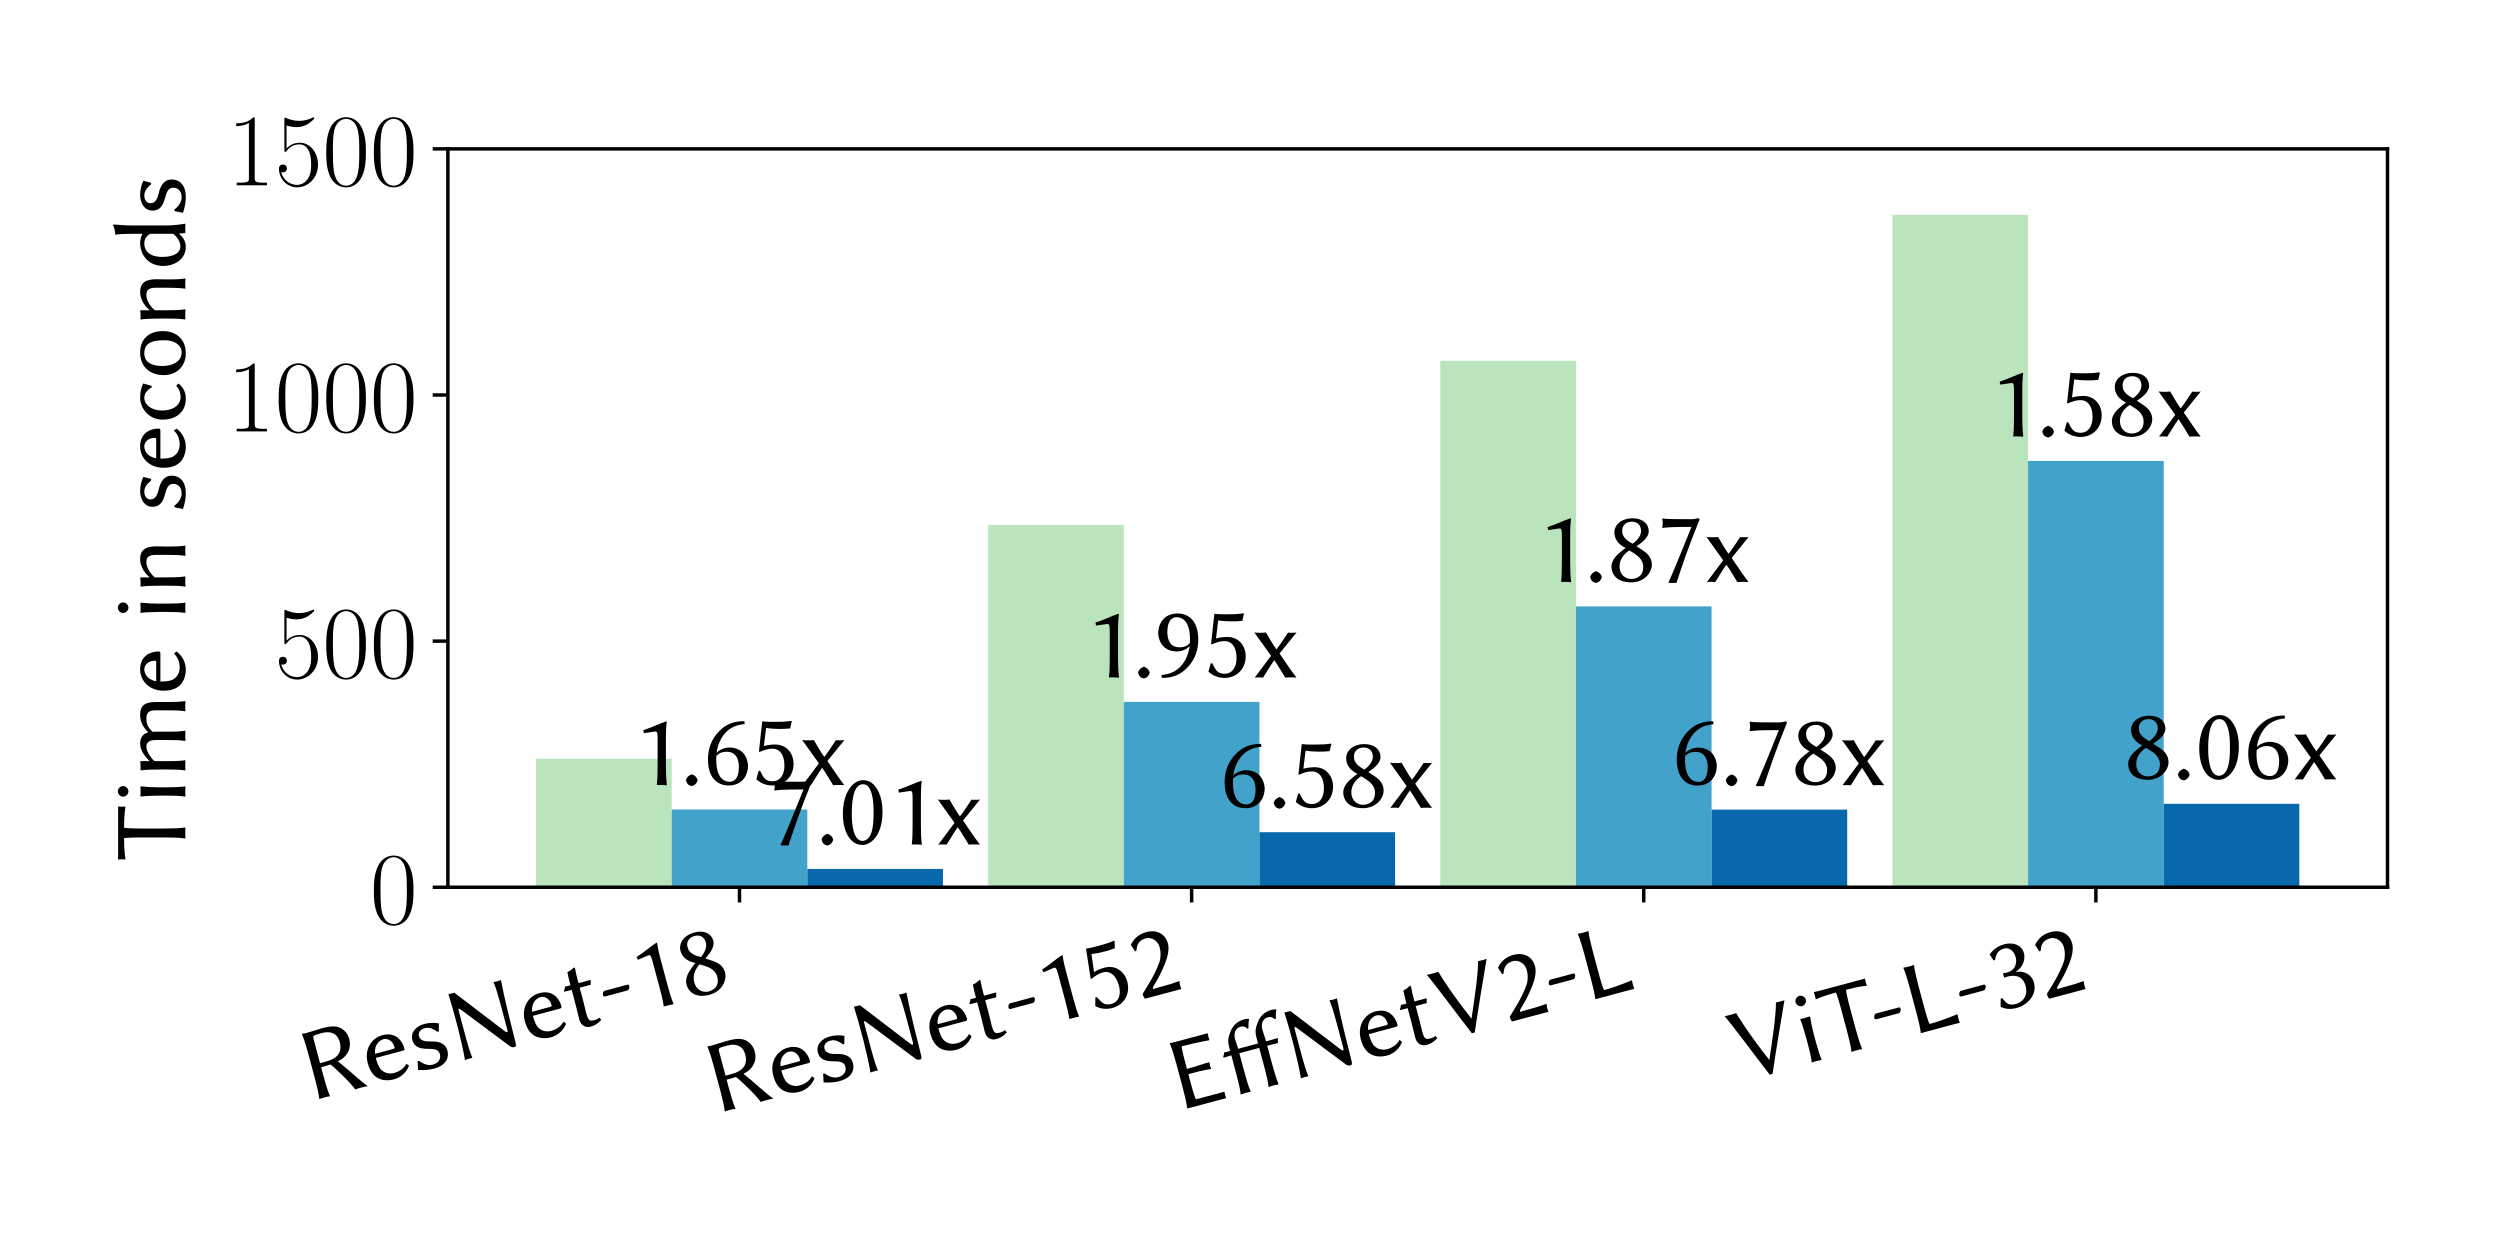
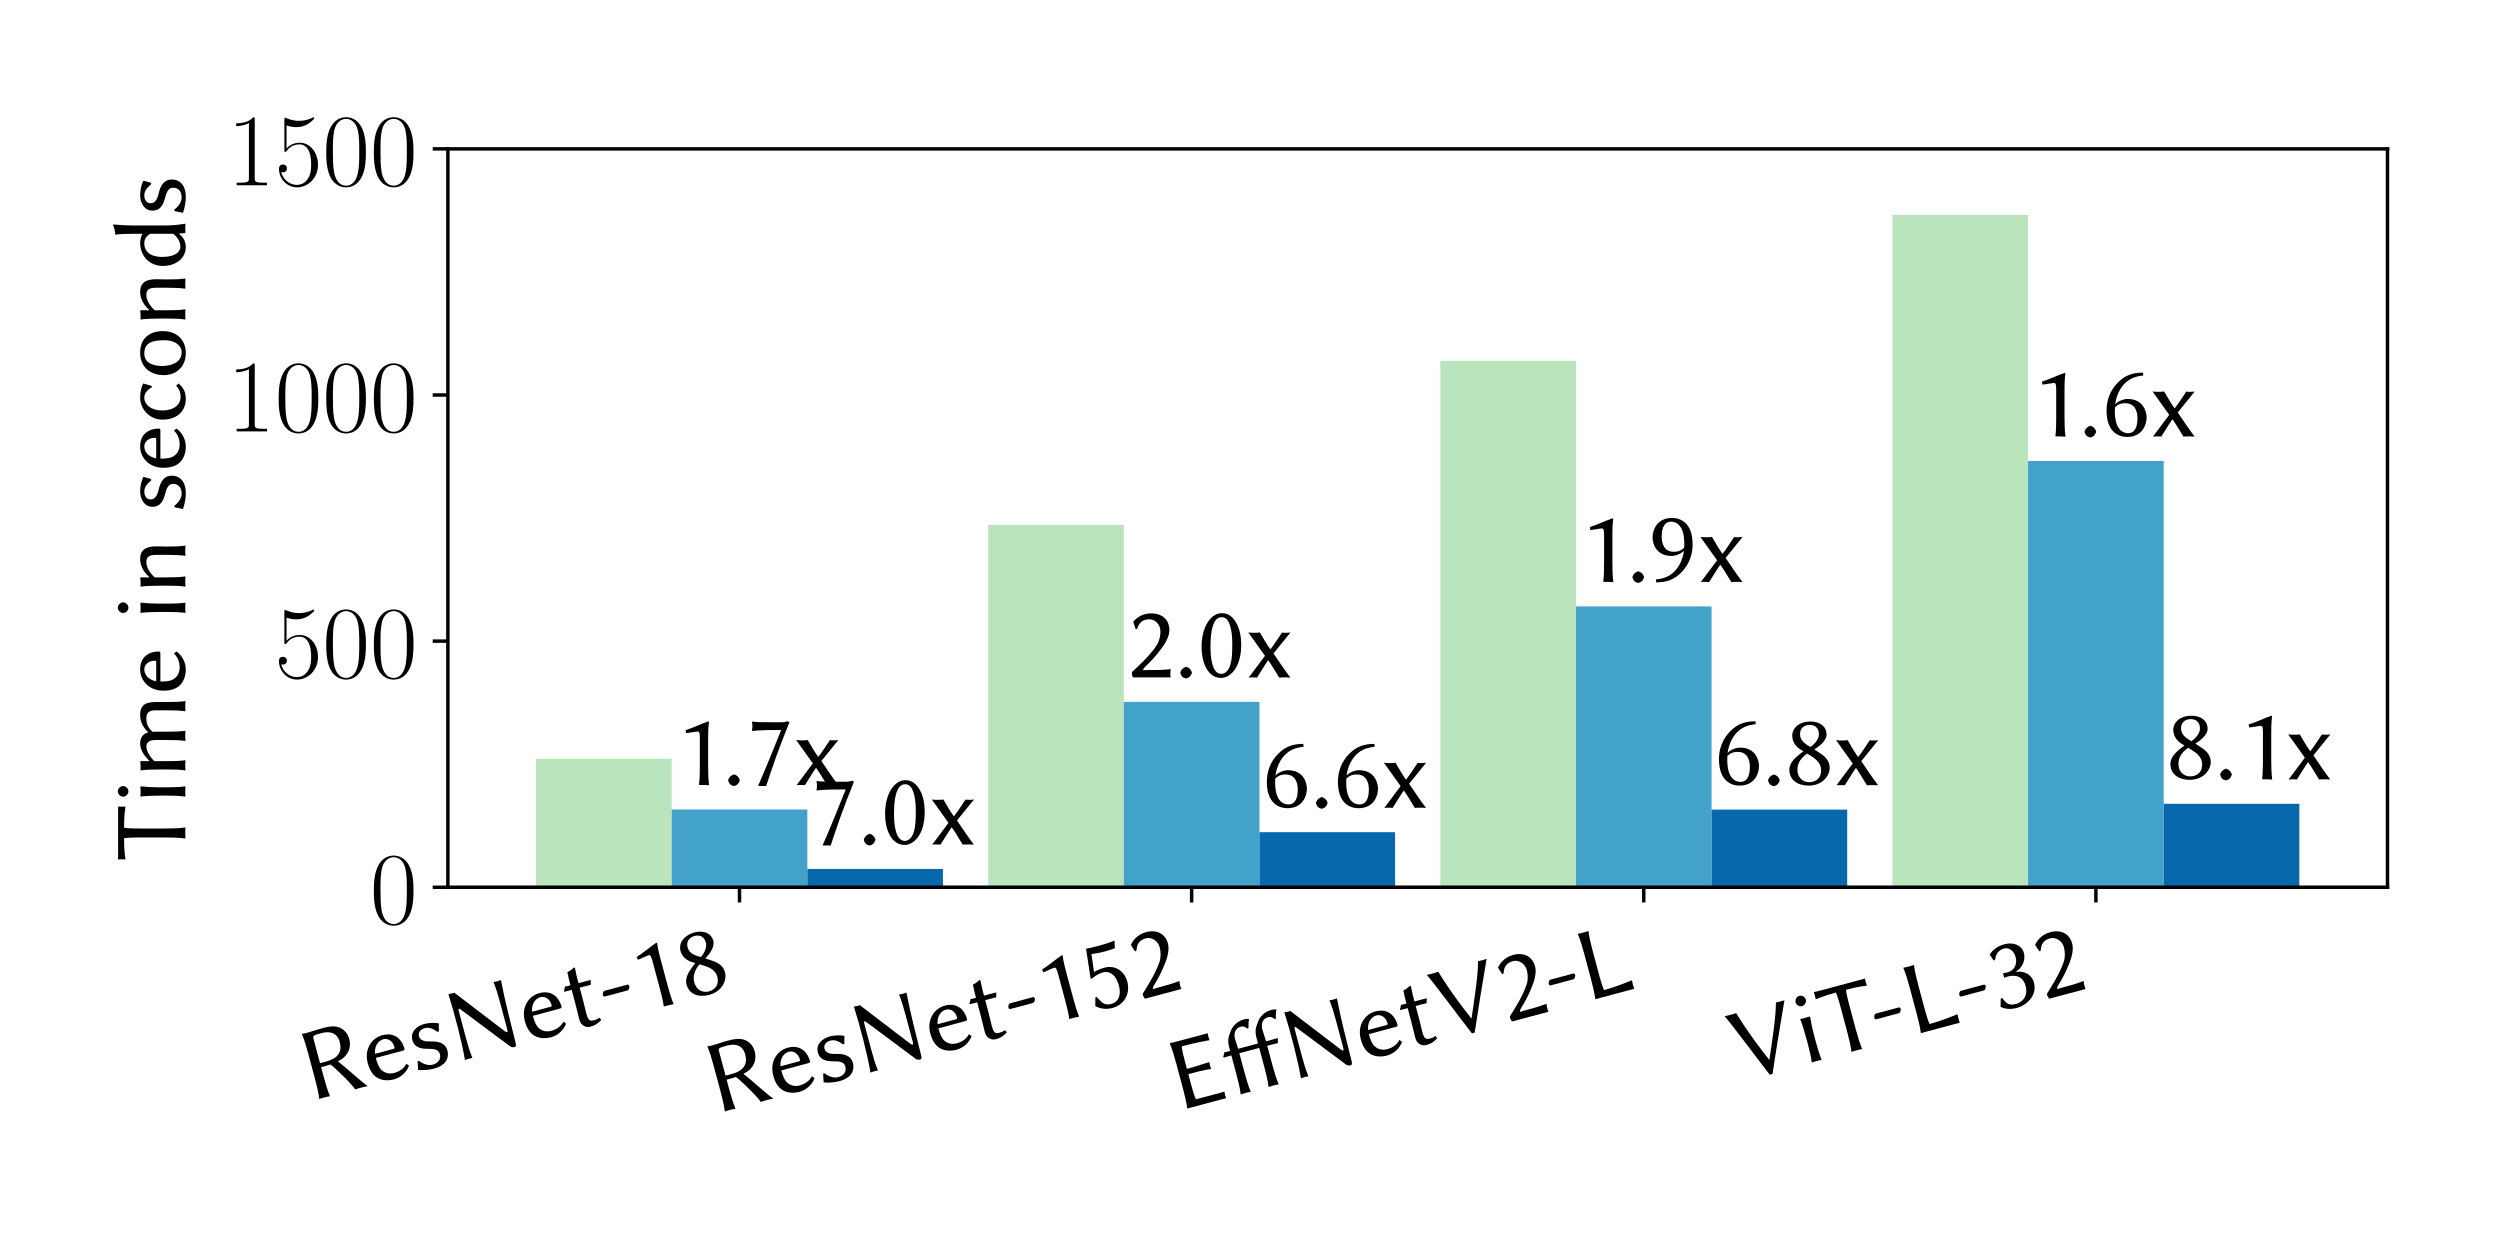
<svg xmlns="http://www.w3.org/2000/svg" xmlns:xlink="http://www.w3.org/1999/xlink" width="576pt" height="288pt" viewBox="0 0 576 288" version="1.1">
  <defs>
    <style type="text/css">*{stroke-linejoin: round; stroke-linecap: butt}</style>
  </defs>
  <g id="figure_1">
    <g id="patch_1">
      <path d="M 0 288  L 576 288  L 576 0  L 0 0  z " style="fill: #ffffff" />
    </g>
    <g id="axes_1">
      <g id="patch_2">
        <path d="M 103.193 204.422  L 550.08 204.422  L 550.08 34.304  L 103.193 34.304  z " style="fill: #ffffff" />
      </g>
      <g id="patch_3">
-         <path d="M 123.506 204.422  L 154.757 204.422  L 154.757 174.817  L 123.506 174.817  z " clip-path="url(#pd2877e0734)" style="fill: #bae4bc" />
+         <path d="M 123.506 204.422  L 154.757 204.422  L 154.757 174.817  L 123.506 174.817  z " clip-path="url(#pc42d9529cc)" style="fill: #bae4bc" />
      </g>
      <g id="patch_4">
-         <path d="M 227.675 204.422  L 258.926 204.422  L 258.926 120.957  L 227.675 120.957  z " clip-path="url(#pd2877e0734)" style="fill: #bae4bc" />
+         <path d="M 227.675 204.422  L 258.926 204.422  L 258.926 120.957  L 227.675 120.957  z " clip-path="url(#pc42d9529cc)" style="fill: #bae4bc" />
      </g>
      <g id="patch_5">
-         <path d="M 331.845 204.422  L 363.096 204.422  L 363.096 83.123  L 331.845 83.123  z " clip-path="url(#pd2877e0734)" style="fill: #bae4bc" />
+         <path d="M 331.845 204.422  L 363.096 204.422  L 363.096 83.123  L 331.845 83.123  z " clip-path="url(#pc42d9529cc)" style="fill: #bae4bc" />
      </g>
      <g id="patch_6">
-         <path d="M 436.014 204.422  L 467.265 204.422  L 467.265 49.511  L 436.014 49.511  z " clip-path="url(#pd2877e0734)" style="fill: #bae4bc" />
+         <path d="M 436.014 204.422  L 467.265 204.422  L 467.265 49.511  L 436.014 49.511  z " clip-path="url(#pc42d9529cc)" style="fill: #bae4bc" />
      </g>
      <g id="patch_7">
-         <path d="M 154.757 204.422  L 186.008 204.422  L 186.008 186.5  L 154.757 186.5  z " clip-path="url(#pd2877e0734)" style="fill: #43a2ca" />
+         <path d="M 154.757 204.422  L 186.008 204.422  L 186.008 186.5  L 154.757 186.5  z " clip-path="url(#pc42d9529cc)" style="fill: #43a2ca" />
      </g>
      <g id="patch_8">
-         <path d="M 258.926 204.422  L 290.177 204.422  L 290.177 161.717  L 258.926 161.717  z " clip-path="url(#pd2877e0734)" style="fill: #43a2ca" />
+         <path d="M 258.926 204.422  L 290.177 204.422  L 290.177 161.717  L 258.926 161.717  z " clip-path="url(#pc42d9529cc)" style="fill: #43a2ca" />
      </g>
      <g id="patch_9">
-         <path d="M 363.096 204.422  L 394.347 204.422  L 394.347 139.707  L 363.096 139.707  z " clip-path="url(#pd2877e0734)" style="fill: #43a2ca" />
+         <path d="M 363.096 204.422  L 394.347 204.422  L 394.347 139.707  L 363.096 139.707  z " clip-path="url(#pc42d9529cc)" style="fill: #43a2ca" />
      </g>
      <g id="patch_10">
-         <path d="M 467.265 204.422  L 498.516 204.422  L 498.516 106.196  L 467.265 106.196  z " clip-path="url(#pd2877e0734)" style="fill: #43a2ca" />
+         <path d="M 467.265 204.422  L 498.516 204.422  L 498.516 106.196  L 467.265 106.196  z " clip-path="url(#pc42d9529cc)" style="fill: #43a2ca" />
      </g>
      <g id="patch_11">
-         <path d="M 186.008 204.422  L 217.258 204.422  L 217.258 200.2  L 186.008 200.2  z " clip-path="url(#pd2877e0734)" style="fill: #0868ac" />
+         <path d="M 186.008 204.422  L 217.258 204.422  L 217.258 200.2  L 186.008 200.2  z " clip-path="url(#pc42d9529cc)" style="fill: #0868ac" />
      </g>
      <g id="patch_12">
-         <path d="M 290.177 204.422  L 321.428 204.422  L 321.428 191.736  L 290.177 191.736  z " clip-path="url(#pd2877e0734)" style="fill: #0868ac" />
+         <path d="M 290.177 204.422  L 321.428 204.422  L 321.428 191.736  L 290.177 191.736  z " clip-path="url(#pc42d9529cc)" style="fill: #0868ac" />
      </g>
      <g id="patch_13">
-         <path d="M 394.347 204.422  L 425.597 204.422  L 425.597 186.53  L 394.347 186.53  z " clip-path="url(#pd2877e0734)" style="fill: #0868ac" />
+         <path d="M 394.347 204.422  L 425.597 204.422  L 425.597 186.53  L 394.347 186.53  z " clip-path="url(#pc42d9529cc)" style="fill: #0868ac" />
      </g>
      <g id="patch_14">
-         <path d="M 498.516 204.422  L 529.767 204.422  L 529.767 185.196  L 498.516 185.196  z " clip-path="url(#pd2877e0734)" style="fill: #0868ac" />
+         <path d="M 498.516 204.422  L 529.767 204.422  L 529.767 185.196  L 498.516 185.196  z " clip-path="url(#pc42d9529cc)" style="fill: #0868ac" />
      </g>
      <g id="matplotlib.axis_1">
        <g id="xtick_1">
          <g id="line2d_1">
            <defs>
-               <path id="m3604d6ee80" d="M 0 0  L 0 3.5  " style="stroke: #000000; stroke-width: 0.8" />
+               <path id="m00a8f0fce9" d="M 0 0  L 0 3.5  " style="stroke: #000000; stroke-width: 0.8" />
            </defs>
            <g>
-               <use xlink:href="#m3604d6ee80" x="170.382" y="204.422" style="stroke: #000000; stroke-width: 0.8" />
+               <use xlink:href="#m00a8f0fce9" x="170.382" y="204.422" style="stroke: #000000; stroke-width: 0.8" />
            </g>
          </g>
          <g id="text_1">
            <g transform="translate(71.38889 253.7518) rotate(-15) scale(0.24 -0.24)">
              <defs>
                <path id="LinBiolinumT-52" d="M 1216 1855  C 1440 1855 1638 1855 1811 1868  C 1990 1654 2125 1403 2291 1138  C 2522 763 2829 201 2899 -19  C 3021 0 3162 0 3283 0  C 3411 0 3539 0 3667 -19  L 3680 0  C 3360 370 2720 1394 2310 1939  C 2483 1971 2611 2015 2701 2060  C 3046 2231 3341 2561 3341 3081  C 3341 3399 3232 3659 3002 3875  C 2694 4160 2208 4160 1805 4160  C 1645 4160 1133 4128 941 4128  C 864 4128 691 4128 614 4147  L 602 4128  C 653 3763 666 3328 666 2848  L 666 1280  C 666 800 653 345 602 0  L 614 -13  C 691 0 864 0 941 0  C 1018 0 1190 0 1267 -19  L 1280 0  C 1229 370 1216 811 1216 1298  L 1216 1855  z M 1811 3878  C 2202 3878 2726 3734 2726 3061  C 2726 2299 2208 2112 1587 2112  L 1216 2112  L 1216 3630  C 1216 3878 1235 3878 1811 3878  z " transform="scale(0.015625)" />
                <path id="LinBiolinumT-65" d="M 800 1792  C 909 2399 1331 2527 1530 2527  C 1786 2527 2067 2311 2067 1874  C 2067 1821 2042 1792 1978 1792  L 800 1792  z M 2509 700  C 2285 456 1984 346 1632 346  C 1414 346 1114 431 934 715  C 819 895 781 1160 781 1535  L 2522 1535  C 2592 1535 2637 1572 2637 1638  C 2637 2147 2374 2784 1530 2784  C 870 2784 218 2263 218 1341  C 218 984 294 633 506 382  C 723 124 1094 -32 1523 -32  C 1984 -32 2394 205 2637 540  L 2509 700  z " transform="scale(0.015625)" />
                <path id="LinBiolinumT-73" d="M 320 668  L 211 141  C 576 13 934 -32 1178 -32  C 2061 -32 2266 481 2266 826  C 2266 1338 1850 1539 1395 1645  C 1152 1701 800 1820 800 2133  C 800 2389 1011 2527 1286 2527  C 1619 2527 1824 2271 1971 2103  L 2061 2109  L 2189 2572  L 2176 2591  C 1990 2687 1638 2784 1312 2784  C 838 2784 346 2539 346 2020  C 346 1520 730 1357 1114 1250  C 1485 1151 1760 1050 1760 744  C 1760 412 1510 224 1171 224  C 864 224 595 428 416 668  L 320 668  z " transform="scale(0.015625)" />
                <path id="LinBiolinumT-4e" d="M 691 4160  C 749 2934 730 1026 627 0  L 640 -19  C 717 -6 787 0 864 0  C 941 0 1011 -3 1088 -10  L 1101 9  C 1050 375 1037 811 1037 1292  L 1037 2825  C 1037 3216 1050 3235 1286 2927  L 3520 99  C 3590 3 3693 -32 3795 -32  C 3885 -32 3910 45 3917 167  C 3949 1625 3942 2739 4045 4160  L 4032 4179  C 3955 4166 3885 4160 3808 4160  C 3731 4160 3661 4166 3584 4179  L 3571 4160  C 3622 3794 3635 3358 3635 2877  L 3635 1165  C 3629 818 3533 966 3258 1325  L 1062 4173  C 1062 4173 1005 4160 973 4160  C 755 4160 704 4179 704 4179  L 691 4160  z " transform="scale(0.015625)" />
                <path id="LinBiolinumT-74" d="M 608 2752  C 480 2752 339 2752 262 2765  C 218 2663 186 2599 122 2502  L 154 2464  C 262 2464 461 2464 608 2464  L 608 1599  C 608 1219 589 764 589 575  C 589 164 858 -32 1152 -32  C 1421 -32 1626 31 1894 203  L 1818 361  C 1619 285 1472 285 1312 310  C 1158 335 1101 487 1101 828  C 1101 1018 1120 1289 1120 1668  L 1120 2464  L 1363 2464  C 1517 2464 1741 2464 1824 2458  C 1843 2561 1862 2624 1901 2720  L 1869 2752  C 1754 2752 1568 2752 1421 2752  L 1120 2752  C 1120 3233 1126 3317 1152 3689  C 1152 3734 1133 3753 1094 3753  C 934 3689 858 3618 646 3593  L 634 3573  C 621 3349 608 3124 608 2752  z " transform="scale(0.015625)" />
                <path id="LinBiolinumT-2d" d="M 1754 1536  C 1837 1536 1926 1696 1926 1767  C 1926 1824 1901 1882 1837 1882  L 371 1882  C 294 1882 211 1747 211 1645  C 211 1587 250 1536 307 1536  L 1754 1536  z " transform="scale(0.015625)" />
                <path id="LinBiolinumT-31" d="M 2086 1214  L 2086 2845  C 2086 3539 2125 3796 2138 3886  C 2138 3918 2118 3918 2093 3918  C 1677 3784 1190 3534 691 3380  L 730 3194  C 1018 3226 1331 3296 1459 3296  C 1574 3296 1574 3040 1574 2808  L 1574 1214  C 1574 713 1568 367 1523 0  L 1530 0  C 1530 0 1709 0 1824 0  C 1952 0 2131 -19 2131 -19  L 2144 0  C 2099 386 2086 707 2086 1214  z " transform="scale(0.015625)" />
                <path id="LinBiolinumT-38" d="M 1504 3712  C 1920 3712 2074 3430 2074 3131  C 2074 2786 1734 2479 1555 2352  L 1357 2466  C 954 2728 909 2964 909 3162  C 909 3463 1120 3712 1504 3712  z M 2547 3125  C 2547 3584 2176 3923 1542 3923  C 890 3923 429 3540 429 3048  C 429 2690 627 2371 992 2160  L 1120 2090  C 960 1968 832 1866 672 1725  C 410 1495 250 1208 250 958  C 250 307 768 -32 1446 -32  C 2285 -32 2739 576 2739 1061  C 2739 1431 2534 1712 2182 1942  L 1792 2198  C 2080 2389 2547 2715 2547 3125  z M 1459 180  C 1165 180 749 384 749 959  C 749 1151 800 1579 1350 1943  L 1645 1758  C 2042 1509 2208 1228 2208 927  C 2208 307 1754 180 1459 180  z " transform="scale(0.015625)" />
              </defs>
              <use xlink:href="#LinBiolinumT-52" transform="scale(0.996264)" />
              <use xlink:href="#LinBiolinumT-65" transform="translate(59.77587 0) scale(0.996264)" />
              <use xlink:href="#LinBiolinumT-73" transform="translate(104.9066 0) scale(0.996264)" />
              <use xlink:href="#LinBiolinumT-4e" transform="translate(144.3587 0) scale(0.996264)" />
              <use xlink:href="#LinBiolinumT-65" transform="translate(215.8905 0) scale(0.996264)" />
              <use xlink:href="#LinBiolinumT-74" transform="translate(261.0212 0) scale(0.996264)" />
              <use xlink:href="#LinBiolinumT-2d" transform="translate(294.8942 0) scale(0.996264)" />
              <use xlink:href="#LinBiolinumT-31" transform="translate(328.0698 0) scale(0.996264)" />
              <use xlink:href="#LinBiolinumT-38" transform="translate(374.3961 0) scale(0.996264)" />
            </g>
          </g>
        </g>
        <g id="xtick_2">
          <g id="line2d_2">
            <g>
-               <use xlink:href="#m3604d6ee80" x="274.552" y="204.422" style="stroke: #000000; stroke-width: 0.8" />
+               <use xlink:href="#m00a8f0fce9" x="274.552" y="204.422" style="stroke: #000000; stroke-width: 0.8" />
            </g>
          </g>
          <g id="text_2">
            <g transform="translate(164.8189 256.6294) rotate(-15) scale(0.24 -0.24)">
              <defs>
                <path id="LinBiolinumT-35" d="M 1293 -32  C 2054 -32 2598 538 2598 1303  C 2598 1932 2182 2496 1466 2496  C 1203 2496 909 2451 768 2400  L 902 3514  C 1139 3482 1414 3456 1715 3456  C 1907 3456 2125 3456 2387 3488  L 2490 3931  L 2445 3950  C 2080 3893 1734 3893 1395 3893  C 1158 3893 883 3893 666 3925  L 461 2057  L 506 2038  C 762 2142 998 2240 1299 2240  C 1715 2240 2035 1901 2035 1193  C 2035 595 1741 224 1306 224  C 826 224 742 484 531 874  L 442 867  L 301 348  L 326 329  C 486 187 806 -32 1293 -32  z " transform="scale(0.015625)" />
                <path id="LinBiolinumT-32" d="M 1421 3584  C 1754 3584 2099 3276 2099 2826  C 2099 2557 2022 2216 1856 1966  C 1395 1278 666 636 346 333  C 339 308 339 282 339 250  C 339 154 371 58 403 0  C 877 0 1146 0 1613 0  C 2074 0 2266 0 2726 0  C 2714 63 2707 139 2707 210  C 2707 310 2714 412 2739 507  C 2374 475 2182 456 1568 456  C 1344 456 1216 456 1043 443  C 1037 456 1037 462 1037 475  C 1037 533 1101 604 1146 649  C 1459 952 1760 1240 2182 1813  C 2419 2135 2650 2547 2650 2914  C 2650 3525 2240 3949 1523 3949  C 941 3949 570 3622 422 3430  L 563 2985  L 646 2979  C 736 3172 768 3307 928 3436  C 1056 3539 1242 3584 1421 3584  z " transform="scale(0.015625)" />
              </defs>
              <use xlink:href="#LinBiolinumT-52" transform="scale(0.996264)" />
              <use xlink:href="#LinBiolinumT-65" transform="translate(59.77587 0) scale(0.996264)" />
              <use xlink:href="#LinBiolinumT-73" transform="translate(104.9066 0) scale(0.996264)" />
              <use xlink:href="#LinBiolinumT-4e" transform="translate(144.3587 0) scale(0.996264)" />
              <use xlink:href="#LinBiolinumT-65" transform="translate(215.8905 0) scale(0.996264)" />
              <use xlink:href="#LinBiolinumT-74" transform="translate(261.0212 0) scale(0.996264)" />
              <use xlink:href="#LinBiolinumT-2d" transform="translate(294.8942 0) scale(0.996264)" />
              <use xlink:href="#LinBiolinumT-31" transform="translate(328.0698 0) scale(0.996264)" />
              <use xlink:href="#LinBiolinumT-35" transform="translate(374.3961 0) scale(0.996264)" />
              <use xlink:href="#LinBiolinumT-32" transform="translate(420.7224 0) scale(0.996264)" />
            </g>
          </g>
        </g>
        <g id="xtick_3">
          <g id="line2d_3">
            <g>
-               <use xlink:href="#m3604d6ee80" x="378.721" y="204.422" style="stroke: #000000; stroke-width: 0.8" />
+               <use xlink:href="#m00a8f0fce9" x="378.721" y="204.422" style="stroke: #000000; stroke-width: 0.8" />
            </g>
          </g>
          <g id="text_3">
            <g transform="translate(271.3673 255.992) rotate(-15) scale(0.24 -0.24)">
              <defs>
                <path id="LinBiolinumT-45" d="M 1216 1307  L 1216 2034  C 1523 2034 2202 2034 2643 1983  L 2662 2002  C 2650 2060 2643 2150 2643 2207  C 2643 2265 2650 2355 2662 2413  L 2643 2413  C 2266 2413 1971 2368 1216 2368  L 1216 2869  C 1216 2978 1222 3641 1267 3795  C 2125 3795 3008 3718 3008 3718  L 3021 3743  C 3014 3795 3008 3853 3008 3912  C 3008 3964 3014 4068 3021 4160  L 3008 4160  C 2906 4160 2758 4160 2624 4160  L 941 4160  C 723 4160 614 4179 614 4179  L 602 4160  C 653 3792 666 3354 666 2870  L 666 1290  C 666 806 653 348 602 0  L 608 0  C 608 0 717 0 941 0  L 2688 0  C 2822 0 2970 0 3072 -6  L 3085 12  C 3078 100 3072 144 3072 206  C 3072 268 3078 361 3085 411  L 3072 411  C 3072 411 2125 411 1267 411  C 1222 560 1216 1201 1216 1307  z " transform="scale(0.015625)" />
                <path id="LinBiolinumT-80" d="M 634 2464  L 634 1280  C 634 806 627 346 570 0  L 576 -19  C 576 -19 666 0 890 0  C 1107 0 1197 -19 1197 -19  L 1210 0  C 1158 365 1146 800 1146 1280  L 1146 2464  L 2414 2464  L 2414 1280  C 2414 806 2407 346 2350 0  L 2356 -19  C 2356 -19 2446 0 2670 0  C 2887 0 2977 -19 2977 -19  L 2990 0  C 2939 365 2926 800 2926 1280  L 2926 2464  L 3143 2464  C 3297 2464 3521 2458 3604 2451  C 3623 2554 3643 2618 3681 2714  L 3649 2758  C 3540 2752 3348 2746 3201 2746  L 2926 2746  L 2926 2810  C 2926 2977 2893 3375 2893 3490  C 2893 3843 3059 4151 3425 4151  C 3610 4151 3726 4055 3796 3927  L 3867 3934  C 3911 4106 3975 4337 4046 4458  L 4039 4478  C 3988 4510 3873 4535 3751 4535  C 3348 4535 2996 4362 2766 4048  C 2535 3733 2414 3567 2414 3067  L 2414 2746  L 1146 2746  L 1146 2810  C 1146 2977 1114 3247 1114 3362  C 1114 3715 1280 4023 1645 4023  C 1831 4023 1946 3927 2017 3798  L 2087 3805  C 2132 3977 2196 4209 2267 4330  L 2260 4350  C 2209 4382 2094 4407 1972 4407  C 1569 4407 1216 4234 986 3920  C 755 3605 634 3439 634 2938  L 634 2746  C 493 2746 346 2746 262 2758  C 218 2656 186 2592 122 2496  L 154 2451  C 269 2458 480 2464 627 2464  L 634 2464  z " transform="scale(0.015625)" />
                <path id="LinBiolinumT-56" d="M 2074 832  L 2061 832  C 1222 2781 902 3917 838 4141  C 730 4128 582 4128 486 4128  C 384 4128 211 4128 102 4141  C 422 3495 1267 1335 1856 -64  L 2035 -64  C 2650 1355 3277 2729 3923 4141  C 3846 4128 3725 4128 3667 4128  C 3597 4128 3450 4128 3379 4141  C 3162 3314 2534 1896 2074 832  z " transform="scale(0.015625)" />
                <path id="LinBiolinumT-4c" d="M 1222 2874  C 1222 3356 1235 3819 1286 4160  L 1280 4173  C 1203 4160 1024 4160 947 4160  C 870 4160 698 4160 621 4179  L 608 4160  C 659 3792 672 3353 672 2870  L 672 1290  C 672 806 659 348 608 0  L 614 0  C 614 0 730 0 947 0  L 2694 0  C 2829 0 2976 0 3078 -6  L 3091 13  C 3085 103 3078 231 3078 295  C 3078 359 3085 468 3091 520  L 3078 545  C 3078 545 2131 404 1274 404  C 1229 558 1222 1189 1222 1298  L 1222 2874  z " transform="scale(0.015625)" />
              </defs>
              <use xlink:href="#LinBiolinumT-45" transform="scale(0.996264)" />
              <use xlink:href="#LinBiolinumT-80" transform="translate(53.59901 0) scale(0.996264)" />
              <use xlink:href="#LinBiolinumT-4e" transform="translate(112.5778 0) scale(0.996264)" />
              <use xlink:href="#LinBiolinumT-65" transform="translate(184.1096 0) scale(0.996264)" />
              <use xlink:href="#LinBiolinumT-74" transform="translate(229.2404 0) scale(0.996264)" />
              <use xlink:href="#LinBiolinumT-56" transform="translate(263.1134 0) scale(0.996264)" />
              <use xlink:href="#LinBiolinumT-32" transform="translate(325.9776 0) scale(0.996264)" />
              <use xlink:href="#LinBiolinumT-2d" transform="translate(372.3039 0) scale(0.996264)" />
              <use xlink:href="#LinBiolinumT-4c" transform="translate(405.4795 0) scale(0.996264)" />
            </g>
          </g>
        </g>
        <g id="xtick_4">
          <g id="line2d_4">
            <g>
-               <use xlink:href="#m3604d6ee80" x="482.891" y="204.422" style="stroke: #000000; stroke-width: 0.8" />
+               <use xlink:href="#m00a8f0fce9" x="482.891" y="204.422" style="stroke: #000000; stroke-width: 0.8" />
            </g>
          </g>
          <g id="text_4">
            <g transform="translate(400.9882 249.1723) rotate(-15) scale(0.24 -0.24)">
              <defs>
                <path id="LinBiolinumT-69" d="M 512 3833  C 512 3660 666 3506 838 3506  C 1011 3506 1165 3660 1165 3833  C 1165 4006 1011 4160 838 4160  C 666 4160 512 4006 512 3833  z M 576 1506  L 576 1155  C 576 676 563 351 518 6  L 531 -13  C 608 0 755 0 832 0  C 909 0 1056 0 1133 -13  L 1146 6  C 1101 370 1088 670 1088 1155  L 1088 1609  C 1088 2088 1107 2318 1146 2707  C 1146 2759 1139 2765 1088 2765  C 941 2752 666 2752 531 2765  L 518 2745  C 557 2471 576 1985 576 1506  z " transform="scale(0.015625)" />
                <path id="LinBiolinumT-54" d="M 1453 2854  L 1453 1286  C 1453 806 1440 351 1389 6  L 1402 -13  C 1478 0 1651 0 1728 0  C 1805 0 1978 0 2054 -13  L 2067 6  C 2016 371 2003 806 2003 1286  L 2003 2854  C 2003 2963 2010 3622 2054 3776  C 2912 3776 3347 3686 3347 3686  L 3360 3712  C 3347 3809 3347 3958 3360 4141  L 3347 4141  C 3245 4141 3098 4141 2963 4141  L 493 4141  C 358 4141 211 4141 109 4154  L 96 4135  C 109 3955 109 3808 96 3712  L 109 3686  C 109 3686 544 3776 1402 3776  C 1446 3622 1453 2963 1453 2854  z " transform="scale(0.015625)" />
                <path id="LinBiolinumT-33" d="M 1338 218  C 832 218 762 411 589 785  L 493 785  L 352 296  L 371 277  C 538 136 813 -32 1325 -32  C 1869 -32 2726 345 2726 1202  C 2726 1716 2336 2079 1843 2125  L 1843 2157  C 2176 2233 2598 2603 2598 3134  C 2598 3592 2202 3962 1568 3962  C 1075 3962 717 3745 557 3604  L 538 3585  L 672 3171  L 768 3171  C 922 3527 1126 3712 1510 3712  C 1760 3712 2042 3451 2042 3037  C 2042 2756 1946 2553 1798 2413  C 1670 2292 1485 2234 1267 2234  C 1190 2234 1120 2241 1030 2253  L 1030 1971  C 1107 1984 1242 1984 1299 1984  C 1504 1984 1747 1925 1926 1776  C 2093 1632 2176 1404 2176 1150  C 2176 361 1568 218 1338 218  z " transform="scale(0.015625)" />
              </defs>
              <use xlink:href="#LinBiolinumT-56" transform="scale(0.996264)" />
              <use xlink:href="#LinBiolinumT-69" transform="translate(62.8642 0) scale(0.996264)" />
              <use xlink:href="#LinBiolinumT-54" transform="translate(88.76708 0) scale(0.996264)" />
              <use xlink:href="#LinBiolinumT-2d" transform="translate(136.6874 0) scale(0.996264)" />
              <use xlink:href="#LinBiolinumT-4c" transform="translate(169.863 0) scale(0.996264)" />
              <use xlink:href="#LinBiolinumT-2d" transform="translate(221.1706 0) scale(0.996264)" />
              <use xlink:href="#LinBiolinumT-33" transform="translate(254.3462 0) scale(0.996264)" />
              <use xlink:href="#LinBiolinumT-32" transform="translate(300.6725 0) scale(0.996264)" />
            </g>
          </g>
        </g>
      </g>
      <g id="matplotlib.axis_2">
        <g id="ytick_1">
          <g id="line2d_5">
            <defs>
-               <path id="m380768cd58" d="M 0 0  L -3.5 0  " style="stroke: #000000; stroke-width: 0.8" />
+               <path id="me4aa4a52f2" d="M 0 0  L -3.5 0  " style="stroke: #000000; stroke-width: 0.8" />
            </defs>
            <g>
-               <use xlink:href="#m380768cd58" x="103.193" y="204.422" style="stroke: #000000; stroke-width: 0.8" />
+               <use xlink:href="#me4aa4a52f2" x="103.193" y="204.422" style="stroke: #000000; stroke-width: 0.8" />
            </g>
          </g>
          <g id="text_5">
            <g transform="translate(85.22711 212.8057) scale(0.24 -0.24)">
              <defs>
                <path id="CMR17-30" d="M 2688 2025  C 2688 2416 2682 3080 2413 3591  C 2176 4039 1798 4198 1466 4198  C 1158 4198 768 4058 525 3597  C 269 3118 243 2524 243 2025  C 243 1661 250 1106 448 619  C 723 -39 1216 -128 1466 -128  C 1760 -128 2208 -7 2470 600  C 2662 1042 2688 1559 2688 2025  z M 1466 -26  C 1056 -26 813 325 723 812  C 653 1188 653 1738 653 2096  C 653 2588 653 2997 736 3387  C 858 3929 1216 4096 1466 4096  C 1728 4096 2067 3923 2189 3400  C 2272 3036 2278 2607 2278 2096  C 2278 1680 2278 1169 2202 792  C 2067 95 1690 -26 1466 -26  z " transform="scale(0.015625)" />
              </defs>
              <use xlink:href="#CMR17-30" transform="scale(0.996264)" />
            </g>
          </g>
        </g>
        <g id="ytick_2">
          <g id="line2d_6">
            <g>
-               <use xlink:href="#m380768cd58" x="103.193" y="147.716" style="stroke: #000000; stroke-width: 0.8" />
+               <use xlink:href="#me4aa4a52f2" x="103.193" y="147.716" style="stroke: #000000; stroke-width: 0.8" />
            </g>
          </g>
          <g id="text_6">
            <g transform="translate(63.29568 156.0995) scale(0.24 -0.24)">
              <defs>
                <path id="CMR17-35" d="M 730 3692  C 794 3666 1056 3584 1325 3584  C 1920 3584 2246 3911 2432 4100  C 2432 4157 2432 4192 2394 4192  C 2387 4192 2374 4192 2323 4163  C 2099 4058 1837 3973 1517 3973  C 1325 3973 1037 3999 723 4139  C 653 4171 640 4171 634 4171  C 602 4171 595 4164 595 4037  L 595 2203  C 595 2089 595 2057 659 2057  C 691 2057 704 2070 736 2114  C 941 2401 1222 2522 1542 2522  C 1766 2522 2246 2382 2246 1289  C 2246 1085 2246 715 2054 421  C 1894 159 1645 25 1370 25  C 947 25 518 320 403 814  C 429 807 480 795 506 795  C 589 795 749 840 749 1038  C 749 1210 627 1280 506 1280  C 358 1280 262 1190 262 1011  C 262 454 704 -128 1382 -128  C 2042 -128 2669 440 2669 1264  C 2669 2030 2170 2624 1549 2624  C 1222 2624 947 2503 730 2274  L 730 3692  z " transform="scale(0.015625)" />
              </defs>
              <use xlink:href="#CMR17-35" transform="scale(0.996264)" />
              <use xlink:href="#CMR17-30" transform="translate(45.69048 0) scale(0.996264)" />
              <use xlink:href="#CMR17-30" transform="translate(91.38095 0) scale(0.996264)" />
            </g>
          </g>
        </g>
        <g id="ytick_3">
          <g id="line2d_7">
            <g>
-               <use xlink:href="#m380768cd58" x="103.193" y="91.01" style="stroke: #000000; stroke-width: 0.8" />
+               <use xlink:href="#me4aa4a52f2" x="103.193" y="91.01" style="stroke: #000000; stroke-width: 0.8" />
            </g>
          </g>
          <g id="text_7">
            <g transform="translate(52.32997 99.39333) scale(0.24 -0.24)">
              <defs>
                <path id="CMR17-31" d="M 1702 4058  C 1702 4192 1696 4192 1606 4192  C 1357 3916 979 3827 621 3827  C 602 3827 570 3827 563 3808  C 557 3795 557 3782 557 3648  C 755 3648 1088 3686 1344 3839  L 1344 461  C 1344 236 1331 160 781 160  L 589 160  L 589 0  C 896 0 1216 0 1523 0  C 1830 0 2150 0 2458 0  L 2458 160  L 2266 160  C 1715 160 1702 230 1702 458  L 1702 4058  z " transform="scale(0.015625)" />
              </defs>
              <use xlink:href="#CMR17-31" transform="scale(0.996264)" />
              <use xlink:href="#CMR17-30" transform="translate(45.69048 0) scale(0.996264)" />
              <use xlink:href="#CMR17-30" transform="translate(91.38095 0) scale(0.996264)" />
              <use xlink:href="#CMR17-30" transform="translate(137.0714 0) scale(0.996264)" />
            </g>
          </g>
        </g>
        <g id="ytick_4">
          <g id="line2d_8">
            <g>
-               <use xlink:href="#m380768cd58" x="103.193" y="34.304" style="stroke: #000000; stroke-width: 0.8" />
+               <use xlink:href="#me4aa4a52f2" x="103.193" y="34.304" style="stroke: #000000; stroke-width: 0.8" />
            </g>
          </g>
          <g id="text_8">
            <g transform="translate(52.32997 42.68713) scale(0.24 -0.24)">
              <use xlink:href="#CMR17-31" transform="scale(0.996264)" />
              <use xlink:href="#CMR17-35" transform="translate(45.69048 0) scale(0.996264)" />
              <use xlink:href="#CMR17-30" transform="translate(91.38095 0) scale(0.996264)" />
              <use xlink:href="#CMR17-30" transform="translate(137.0714 0) scale(0.996264)" />
            </g>
          </g>
        </g>
        <g id="text_9">
          <g transform="translate(42.68713 198.3745) rotate(-90) scale(0.24 -0.24)">
            <defs>
              <path id="LinBiolinumT-6d" d="M 1037 2231  L 1037 2717  C 1037 2765 1030 2778 998 2778  C 858 2752 627 2752 480 2759  L 467 2739  C 512 2466 525 1981 525 1503  L 525 1152  C 525 675 518 350 467 6  L 480 -13  C 557 0 704 0 781 0  C 858 0 1005 0 1082 -13  L 1094 6  C 1043 366 1037 662 1037 1142  L 1037 1907  C 1338 2209 1696 2399 1920 2399  C 2163 2399 2342 2260 2342 1837  L 2342 1142  C 2342 668 2336 347 2285 6  L 2298 -13  C 2374 0 2522 0 2598 0  C 2675 0 2822 0 2899 -13  L 2912 6  C 2861 366 2854 662 2854 1142  L 2854 1780  C 2854 1868 2854 1944 2848 2020  C 3155 2355 3411 2399 3661 2399  C 4006 2399 4173 2260 4173 1837  L 4173 1142  C 4173 668 4166 347 4115 6  L 4128 -13  C 4205 0 4352 0 4429 0  C 4506 0 4653 0 4730 -13  L 4742 6  C 4691 367 4685 664 4685 1144  L 4685 1778  C 4685 2341 4582 2784 3891 2784  C 3546 2784 3174 2662 2810 2279  C 2752 2586 2490 2784 2131 2784  C 1734 2784 1357 2529 1056 2210  L 1037 2231  z " transform="scale(0.015625)" />
              <path id="LinBiolinumT-6e" d="M 2944 1144  C 2944 1348 2957 1581 2957 1784  C 2957 2442 2739 2784 2163 2784  C 1920 2784 1466 2688 1056 2210  L 1043 2231  L 1043 2717  C 1043 2765 1037 2778 1005 2778  C 864 2752 634 2752 486 2759  L 474 2739  C 518 2466 531 1981 531 1503  L 531 1152  C 531 675 525 350 474 6  L 486 -13  C 563 0 710 0 787 0  C 864 0 1011 0 1088 -13  L 1101 6  C 1050 366 1043 662 1043 1142  L 1043 1881  C 1370 2260 1741 2399 1971 2399  C 2298 2399 2432 2273 2432 1761  L 2432 1142  C 2432 668 2419 347 2374 6  L 2387 -13  C 2464 0 2611 0 2688 0  C 2765 0 2912 0 2989 -13  L 3002 6  C 2950 367 2944 664 2944 1144  z " transform="scale(0.015625)" />
              <path id="LinBiolinumT-63" d="M 1600 2527  C 1850 2527 2074 2352 2240 2066  L 2323 2073  L 2470 2585  L 2458 2604  C 2259 2707 1926 2784 1606 2784  C 941 2784 243 2250 243 1398  C 243 526 749 -32 1530 -32  C 1914 -32 2214 95 2470 420  L 2349 551  L 2323 551  C 2080 339 1875 289 1638 289  C 1171 289 806 700 806 1429  C 806 2116 1178 2527 1600 2527  z " transform="scale(0.015625)" />
              <path id="LinBiolinumT-6f" d="M 243 1316  C 243 563 749 -32 1600 -32  C 2445 -32 2957 551 2957 1373  C 2957 2226 2490 2784 1626 2784  C 787 2784 243 2207 243 1316  z M 1581 2527  C 2259 2527 2394 2015 2394 1260  C 2394 668 2086 224 1658 224  C 979 224 806 942 806 1423  C 806 1966 979 2527 1581 2527  z " transform="scale(0.015625)" />
              <path id="LinBiolinumT-64" d="M 2310 744  C 2080 457 1786 301 1523 301  C 1178 301 883 638 883 1417  C 883 2352 1395 2527 1702 2527  C 2003 2527 2157 2402 2310 2165  L 2310 744  z M 2310 384  L 2323 384  L 2355 12  C 2355 -1 2374 -7 2413 -7  C 2496 0 2541 0 2637 0  C 2714 0 2835 0 2918 -7  L 2931 12  C 2880 285 2822 754 2822 1230  L 2822 3187  C 2822 3656 2848 3986 2880 4381  C 2880 4425 2861 4445 2822 4445  C 2662 4381 2528 4336 2266 4316  L 2253 4297  C 2304 4021 2310 3547 2310 3060  L 2310 2643  C 2163 2726 1901 2784 1773 2784  C 941 2784 326 2219 326 1366  C 326 595 794 -32 1485 -32  C 1792 -32 2080 89 2310 384  z " transform="scale(0.015625)" />
            </defs>
            <use xlink:href="#LinBiolinumT-54" transform="scale(0.996264)" />
            <use xlink:href="#LinBiolinumT-69" transform="translate(53.79824 0) scale(0.996264)" />
            <use xlink:href="#LinBiolinumT-6d" transform="translate(79.70112 0) scale(0.996264)" />
            <use xlink:href="#LinBiolinumT-65" transform="translate(160.0996 0) scale(0.996264)" />
            <use xlink:href="#LinBiolinumT-69" transform="translate(230.137 0) scale(0.996264)" />
            <use xlink:href="#LinBiolinumT-6e" transform="translate(256.0399 0) scale(0.996264)" />
            <use xlink:href="#LinBiolinumT-73" transform="translate(334.6451 0) scale(0.996264)" />
            <use xlink:href="#LinBiolinumT-65" transform="translate(374.0971 0) scale(0.996264)" />
            <use xlink:href="#LinBiolinumT-63" transform="translate(419.9253 0) scale(0.996264)" />
            <use xlink:href="#LinBiolinumT-6f" transform="translate(462.665 0) scale(0.996264)" />
            <use xlink:href="#LinBiolinumT-6e" transform="translate(512.4782 0) scale(0.996264)" />
            <use xlink:href="#LinBiolinumT-64" transform="translate(566.1767 0) scale(0.996264)" />
            <use xlink:href="#LinBiolinumT-73" transform="translate(618.9787 0) scale(0.996264)" />
          </g>
        </g>
      </g>
      <g id="patch_15">
        <path d="M 103.193 204.422  L 103.193 34.304  " style="fill: none; stroke: #000000; stroke-width: 0.8; stroke-linejoin: miter; stroke-linecap: square" />
      </g>
      <g id="patch_16">
        <path d="M 550.08 204.422  L 550.08 34.304  " style="fill: none; stroke: #000000; stroke-width: 0.8; stroke-linejoin: miter; stroke-linecap: square" />
      </g>
      <g id="patch_17">
        <path d="M 103.193 204.422  L 550.08 204.422  " style="fill: none; stroke: #000000; stroke-width: 0.8; stroke-linejoin: miter; stroke-linecap: square" />
      </g>
      <g id="patch_18">
        <path d="M 103.193 34.304  L 550.08 34.304  " style="fill: none; stroke: #000000; stroke-width: 0.8; stroke-linejoin: miter; stroke-linecap: square" />
      </g>
      <g id="text_10">
-         <g transform="translate(145.635 180.8576) scale(0.24 -0.24)">
+         <g transform="translate(155.3609 180.8576) scale(0.24 -0.24)">
          <defs>
            <path id="LinBiolinumT-2e" d="M 346 282  C 403 71 493 -19 691 -64  L 717 -64  C 896 -19 998 77 1062 282  L 1062 308  C 1005 487 902 590 717 654  L 691 654  C 499 577 403 481 346 308  L 346 282  z " transform="scale(0.015625)" />
-             <path id="LinBiolinumT-36" d="M 813 1794  C 1062 2048 1318 2048 1459 2048  C 2106 2048 2202 1438 2202 1127  C 2202 428 1939 199 1632 199  C 1293 199 806 423 806 1557  C 806 1621 806 1729 813 1794  z M 2560 3756  L 2541 3936  C 1882 3936 1414 3756 979 3309  C 512 2838 294 2224 294 1597  C 294 240 1069 -32 1562 -32  C 2496 -32 2765 715 2765 1174  C 2765 1481 2592 2311 1594 2311  C 1338 2311 979 2170 826 1978  C 896 2524 1126 2979 1434 3281  C 1760 3596 2118 3711 2560 3756  z " transform="scale(0.015625)" />
+             <path id="LinBiolinumT-37" d="M 2208 3392  C 1709 2152 1222 938 794 -26  L 813 -64  L 1280 -64  C 1645 1034 1997 2104 2714 3866  L 2605 3930  C 2509 3898 2394 3866 2195 3866  C 1242 3866 678 3866 403 3911  C 416 3815 435 3738 435 3642  C 435 3547 416 3425 403 3328  C 870 3392 1792 3392 2208 3392  z " transform="scale(0.015625)" />
            <path id="LinBiolinumT-78" d="M 1184 1332  L 179 -13  C 243 0 346 0 410 0  C 474 0 627 0 691 -13  C 934 351 1126 704 1382 1062  C 1638 704 1830 351 2061 -13  C 2157 0 2285 0 2387 0  C 2483 0 2656 0 2752 -13  C 2368 486 2054 979 1709 1478  L 2758 2772  C 2675 2752 2534 2752 2470 2752  C 2400 2752 2298 2752 2234 2765  C 1990 2409 1786 2072 1517 1728  C 1261 2074 1088 2414 870 2772  C 762 2752 634 2752 525 2752  C 422 2752 256 2752 154 2772  L 1184 1332  z " transform="scale(0.015625)" />
          </defs>
          <use xlink:href="#LinBiolinumT-31" transform="scale(0.996264)" />
          <use xlink:href="#LinBiolinumT-2e" transform="translate(46.32629 0) scale(0.996264)" />
-           <use xlink:href="#LinBiolinumT-36" transform="translate(68.24411 0) scale(0.996264)" />
-           <use xlink:href="#LinBiolinumT-35" transform="translate(114.5704 0) scale(0.996264)" />
-           <use xlink:href="#LinBiolinumT-78" transform="translate(160.8967 0) scale(0.996264)" />
+           <use xlink:href="#LinBiolinumT-37" transform="translate(68.24411 0) scale(0.996264)" />
+           <use xlink:href="#LinBiolinumT-78" transform="translate(114.5704 0) scale(0.996264)" />
        </g>
      </g>
      <g id="text_11">
-         <g transform="translate(249.8045 156.0744) scale(0.24 -0.24)">
+         <g transform="translate(259.5304 156.0744) scale(0.24 -0.24)">
+           <defs>
+             <path id="LinBiolinumT-30" d="M 1491 3712  C 1600 3712 1702 3674 1773 3609  C 1971 3442 2144 2939 2144 2075  C 2144 1482 2125 1147 2035 817  C 1894 282 1581 218 1466 218  C 870 218 800 1321 800 1882  C 800 3474 1197 3712 1491 3712  z M 1459 -32  C 1952 -32 2694 515 2694 2023  C 2694 3028 2330 3524 2099 3737  C 1926 3898 1722 3962 1491 3962  C 851 3962 250 3163 250 1895  C 250 851 666 -32 1459 -32  z " transform="scale(0.015625)" />
+           </defs>
+           <use xlink:href="#LinBiolinumT-32" transform="scale(0.996264)" />
+           <use xlink:href="#LinBiolinumT-2e" transform="translate(46.32629 0) scale(0.996264)" />
+           <use xlink:href="#LinBiolinumT-30" transform="translate(68.24411 0) scale(0.996264)" />
+           <use xlink:href="#LinBiolinumT-78" transform="translate(114.5704 0) scale(0.996264)" />
+         </g>
+       </g>
+       <g id="text_12">
+         <g transform="translate(363.6999 134.064) scale(0.24 -0.24)">
          <defs>
            <path id="LinBiolinumT-39" d="M 2131 2112  C 1882 1856 1626 1856 1485 1856  C 838 1856 742 2468 742 2781  C 742 3482 1005 3712 1312 3712  C 1651 3712 2138 3488 2138 2349  C 2138 2285 2138 2176 2131 2112  z M 384 149  L 403 -32  C 1062 -32 1530 150 1965 596  C 2432 1068 2650 1684 2650 2312  C 2650 3671 1875 3943 1382 3943  C 448 3943 179 3196 179 2736  C 179 2429 352 1599 1350 1599  C 1606 1599 1965 1740 2118 1933  C 2048 1385 1818 928 1510 626  C 1184 309 826 194 384 149  z " transform="scale(0.015625)" />
          </defs>
          <use xlink:href="#LinBiolinumT-31" transform="scale(0.996264)" />
          <use xlink:href="#LinBiolinumT-2e" transform="translate(46.32629 0) scale(0.996264)" />
          <use xlink:href="#LinBiolinumT-39" transform="translate(68.24411 0) scale(0.996264)" />
-           <use xlink:href="#LinBiolinumT-35" transform="translate(114.5704 0) scale(0.996264)" />
-           <use xlink:href="#LinBiolinumT-78" transform="translate(160.8967 0) scale(0.996264)" />
-         </g>
-       </g>
-       <g id="text_12">
-         <g transform="translate(353.974 134.064) scale(0.24 -0.24)">
+           <use xlink:href="#LinBiolinumT-78" transform="translate(114.5704 0) scale(0.996264)" />
+         </g>
+       </g>
+       <g id="text_13">
+         <g transform="translate(467.8694 100.5528) scale(0.24 -0.24)">
          <defs>
-             <path id="LinBiolinumT-37" d="M 2208 3392  C 1709 2152 1222 938 794 -26  L 813 -64  L 1280 -64  C 1645 1034 1997 2104 2714 3866  L 2605 3930  C 2509 3898 2394 3866 2195 3866  C 1242 3866 678 3866 403 3911  C 416 3815 435 3738 435 3642  C 435 3547 416 3425 403 3328  C 870 3392 1792 3392 2208 3392  z " transform="scale(0.015625)" />
+             <path id="LinBiolinumT-36" d="M 813 1794  C 1062 2048 1318 2048 1459 2048  C 2106 2048 2202 1438 2202 1127  C 2202 428 1939 199 1632 199  C 1293 199 806 423 806 1557  C 806 1621 806 1729 813 1794  z M 2560 3756  L 2541 3936  C 1882 3936 1414 3756 979 3309  C 512 2838 294 2224 294 1597  C 294 240 1069 -32 1562 -32  C 2496 -32 2765 715 2765 1174  C 2765 1481 2592 2311 1594 2311  C 1338 2311 979 2170 826 1978  C 896 2524 1126 2979 1434 3281  C 1760 3596 2118 3711 2560 3756  z " transform="scale(0.015625)" />
          </defs>
          <use xlink:href="#LinBiolinumT-31" transform="scale(0.996264)" />
          <use xlink:href="#LinBiolinumT-2e" transform="translate(46.32629 0) scale(0.996264)" />
+           <use xlink:href="#LinBiolinumT-36" transform="translate(68.24411 0) scale(0.996264)" />
+           <use xlink:href="#LinBiolinumT-78" transform="translate(114.5704 0) scale(0.996264)" />
+         </g>
+       </g>
+       <g id="text_14">
+         <g transform="translate(186.6117 194.5573) scale(0.24 -0.24)">
+           <use xlink:href="#LinBiolinumT-37" transform="scale(0.996264)" />
+           <use xlink:href="#LinBiolinumT-2e" transform="translate(46.32629 0) scale(0.996264)" />
+           <use xlink:href="#LinBiolinumT-30" transform="translate(68.24411 0) scale(0.996264)" />
+           <use xlink:href="#LinBiolinumT-78" transform="translate(114.5704 0) scale(0.996264)" />
+         </g>
+       </g>
+       <g id="text_15">
+         <g transform="translate(290.7812 186.0932) scale(0.24 -0.24)">
+           <use xlink:href="#LinBiolinumT-36" transform="scale(0.996264)" />
+           <use xlink:href="#LinBiolinumT-2e" transform="translate(46.32629 0) scale(0.996264)" />
+           <use xlink:href="#LinBiolinumT-36" transform="translate(68.24411 0) scale(0.996264)" />
+           <use xlink:href="#LinBiolinumT-78" transform="translate(114.5704 0) scale(0.996264)" />
+         </g>
+       </g>
+       <g id="text_16">
+         <g transform="translate(394.9507 180.887) scale(0.24 -0.24)">
+           <use xlink:href="#LinBiolinumT-36" transform="scale(0.996264)" />
+           <use xlink:href="#LinBiolinumT-2e" transform="translate(46.32629 0) scale(0.996264)" />
          <use xlink:href="#LinBiolinumT-38" transform="translate(68.24411 0) scale(0.996264)" />
-           <use xlink:href="#LinBiolinumT-37" transform="translate(114.5704 0) scale(0.996264)" />
-           <use xlink:href="#LinBiolinumT-78" transform="translate(160.8967 0) scale(0.996264)" />
-         </g>
-       </g>
-       <g id="text_13">
-         <g transform="translate(458.1435 100.5528) scale(0.24 -0.24)">
-           <use xlink:href="#LinBiolinumT-31" transform="scale(0.996264)" />
-           <use xlink:href="#LinBiolinumT-2e" transform="translate(46.32629 0) scale(0.996264)" />
-           <use xlink:href="#LinBiolinumT-35" transform="translate(68.24411 0) scale(0.996264)" />
-           <use xlink:href="#LinBiolinumT-38" transform="translate(114.5704 0) scale(0.996264)" />
-           <use xlink:href="#LinBiolinumT-78" transform="translate(160.8967 0) scale(0.996264)" />
-         </g>
-       </g>
-       <g id="text_14">
-         <g transform="translate(176.8858 194.5573) scale(0.24 -0.24)">
-           <defs>
-             <path id="LinBiolinumT-30" d="M 1491 3712  C 1600 3712 1702 3674 1773 3609  C 1971 3442 2144 2939 2144 2075  C 2144 1482 2125 1147 2035 817  C 1894 282 1581 218 1466 218  C 870 218 800 1321 800 1882  C 800 3474 1197 3712 1491 3712  z M 1459 -32  C 1952 -32 2694 515 2694 2023  C 2694 3028 2330 3524 2099 3737  C 1926 3898 1722 3962 1491 3962  C 851 3962 250 3163 250 1895  C 250 851 666 -32 1459 -32  z " transform="scale(0.015625)" />
-           </defs>
-           <use xlink:href="#LinBiolinumT-37" transform="scale(0.996264)" />
-           <use xlink:href="#LinBiolinumT-2e" transform="translate(46.32629 0) scale(0.996264)" />
-           <use xlink:href="#LinBiolinumT-30" transform="translate(68.24411 0) scale(0.996264)" />
-           <use xlink:href="#LinBiolinumT-31" transform="translate(114.5704 0) scale(0.996264)" />
-           <use xlink:href="#LinBiolinumT-78" transform="translate(160.8967 0) scale(0.996264)" />
-         </g>
-       </g>
-       <g id="text_15">
-         <g transform="translate(281.0553 186.0932) scale(0.24 -0.24)">
-           <use xlink:href="#LinBiolinumT-36" transform="scale(0.996264)" />
-           <use xlink:href="#LinBiolinumT-2e" transform="translate(46.32629 0) scale(0.996264)" />
-           <use xlink:href="#LinBiolinumT-35" transform="translate(68.24411 0) scale(0.996264)" />
-           <use xlink:href="#LinBiolinumT-38" transform="translate(114.5704 0) scale(0.996264)" />
-           <use xlink:href="#LinBiolinumT-78" transform="translate(160.8967 0) scale(0.996264)" />
-         </g>
-       </g>
-       <g id="text_16">
-         <g transform="translate(385.2248 180.887) scale(0.24 -0.24)">
-           <use xlink:href="#LinBiolinumT-36" transform="scale(0.996264)" />
-           <use xlink:href="#LinBiolinumT-2e" transform="translate(46.32629 0) scale(0.996264)" />
-           <use xlink:href="#LinBiolinumT-37" transform="translate(68.24411 0) scale(0.996264)" />
-           <use xlink:href="#LinBiolinumT-38" transform="translate(114.5704 0) scale(0.996264)" />
-           <use xlink:href="#LinBiolinumT-78" transform="translate(160.8967 0) scale(0.996264)" />
+           <use xlink:href="#LinBiolinumT-78" transform="translate(114.5704 0) scale(0.996264)" />
        </g>
      </g>
      <g id="text_17">
-         <g transform="translate(489.3943 179.5527) scale(0.24 -0.24)">
+         <g transform="translate(499.1203 179.5527) scale(0.24 -0.24)">
          <use xlink:href="#LinBiolinumT-38" transform="scale(0.996264)" />
          <use xlink:href="#LinBiolinumT-2e" transform="translate(46.32629 0) scale(0.996264)" />
-           <use xlink:href="#LinBiolinumT-30" transform="translate(68.24411 0) scale(0.996264)" />
-           <use xlink:href="#LinBiolinumT-36" transform="translate(114.5704 0) scale(0.996264)" />
-           <use xlink:href="#LinBiolinumT-78" transform="translate(160.8967 0) scale(0.996264)" />
+           <use xlink:href="#LinBiolinumT-31" transform="translate(68.24411 0) scale(0.996264)" />
+           <use xlink:href="#LinBiolinumT-78" transform="translate(114.5704 0) scale(0.996264)" />
        </g>
      </g>
    </g>
  </g>
  <defs>
-     <clipPath id="pd2877e0734">
+     <clipPath id="pc42d9529cc">
      <rect x="103.193" y="34.304" width="446.887" height="170.119" />
    </clipPath>
  </defs>
</svg>
